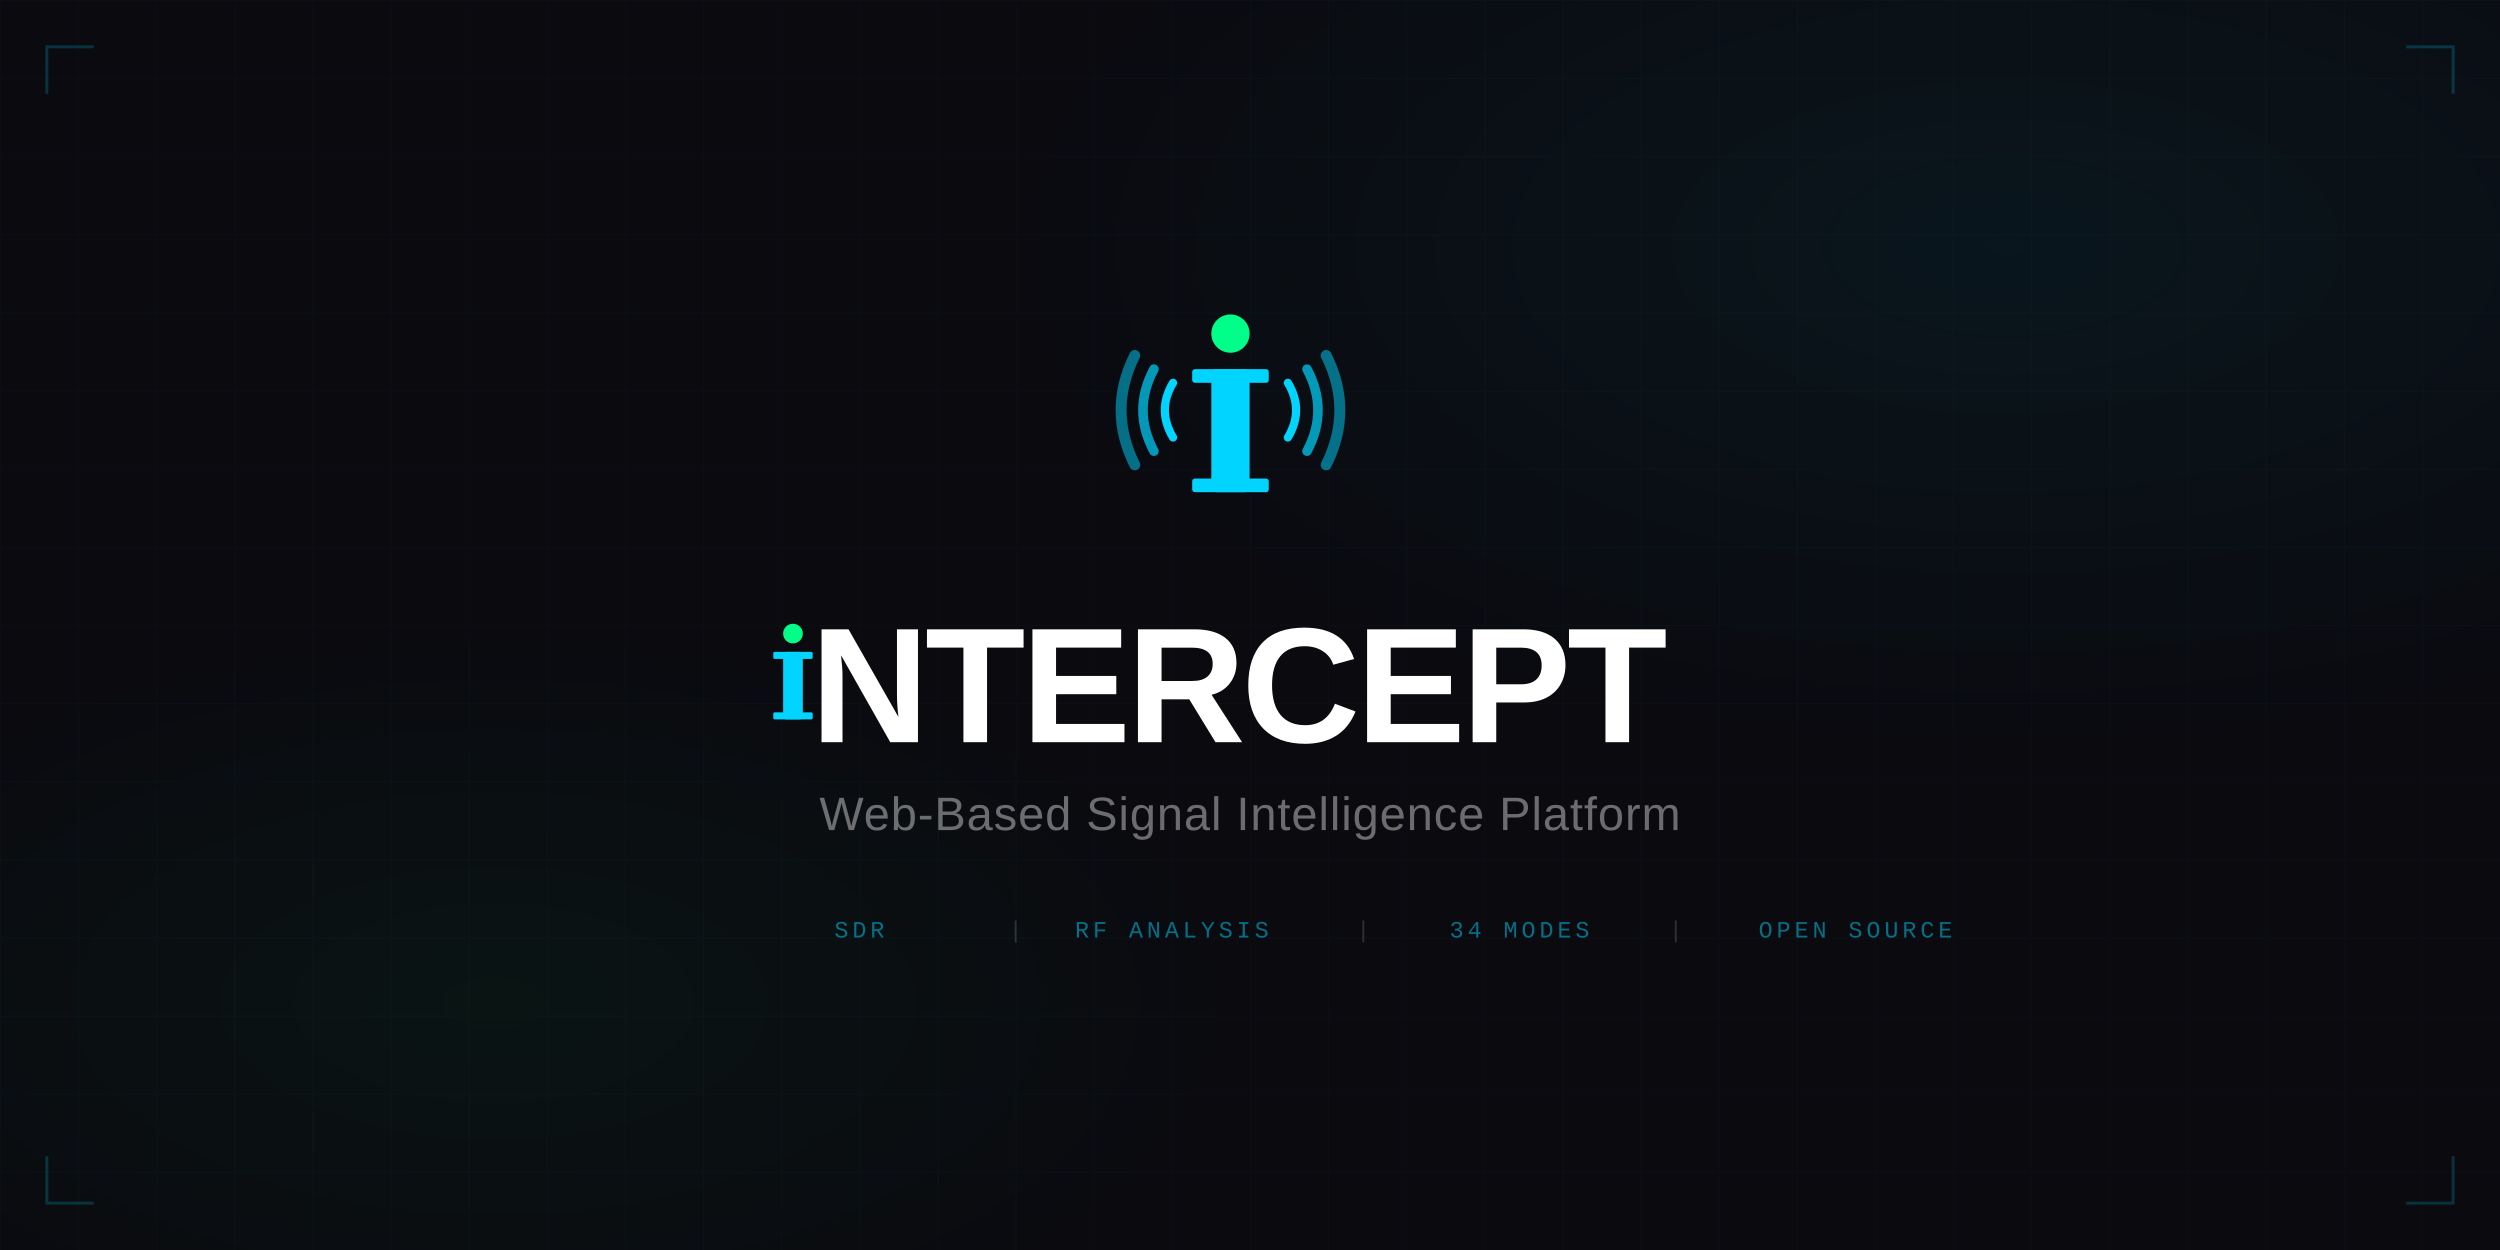
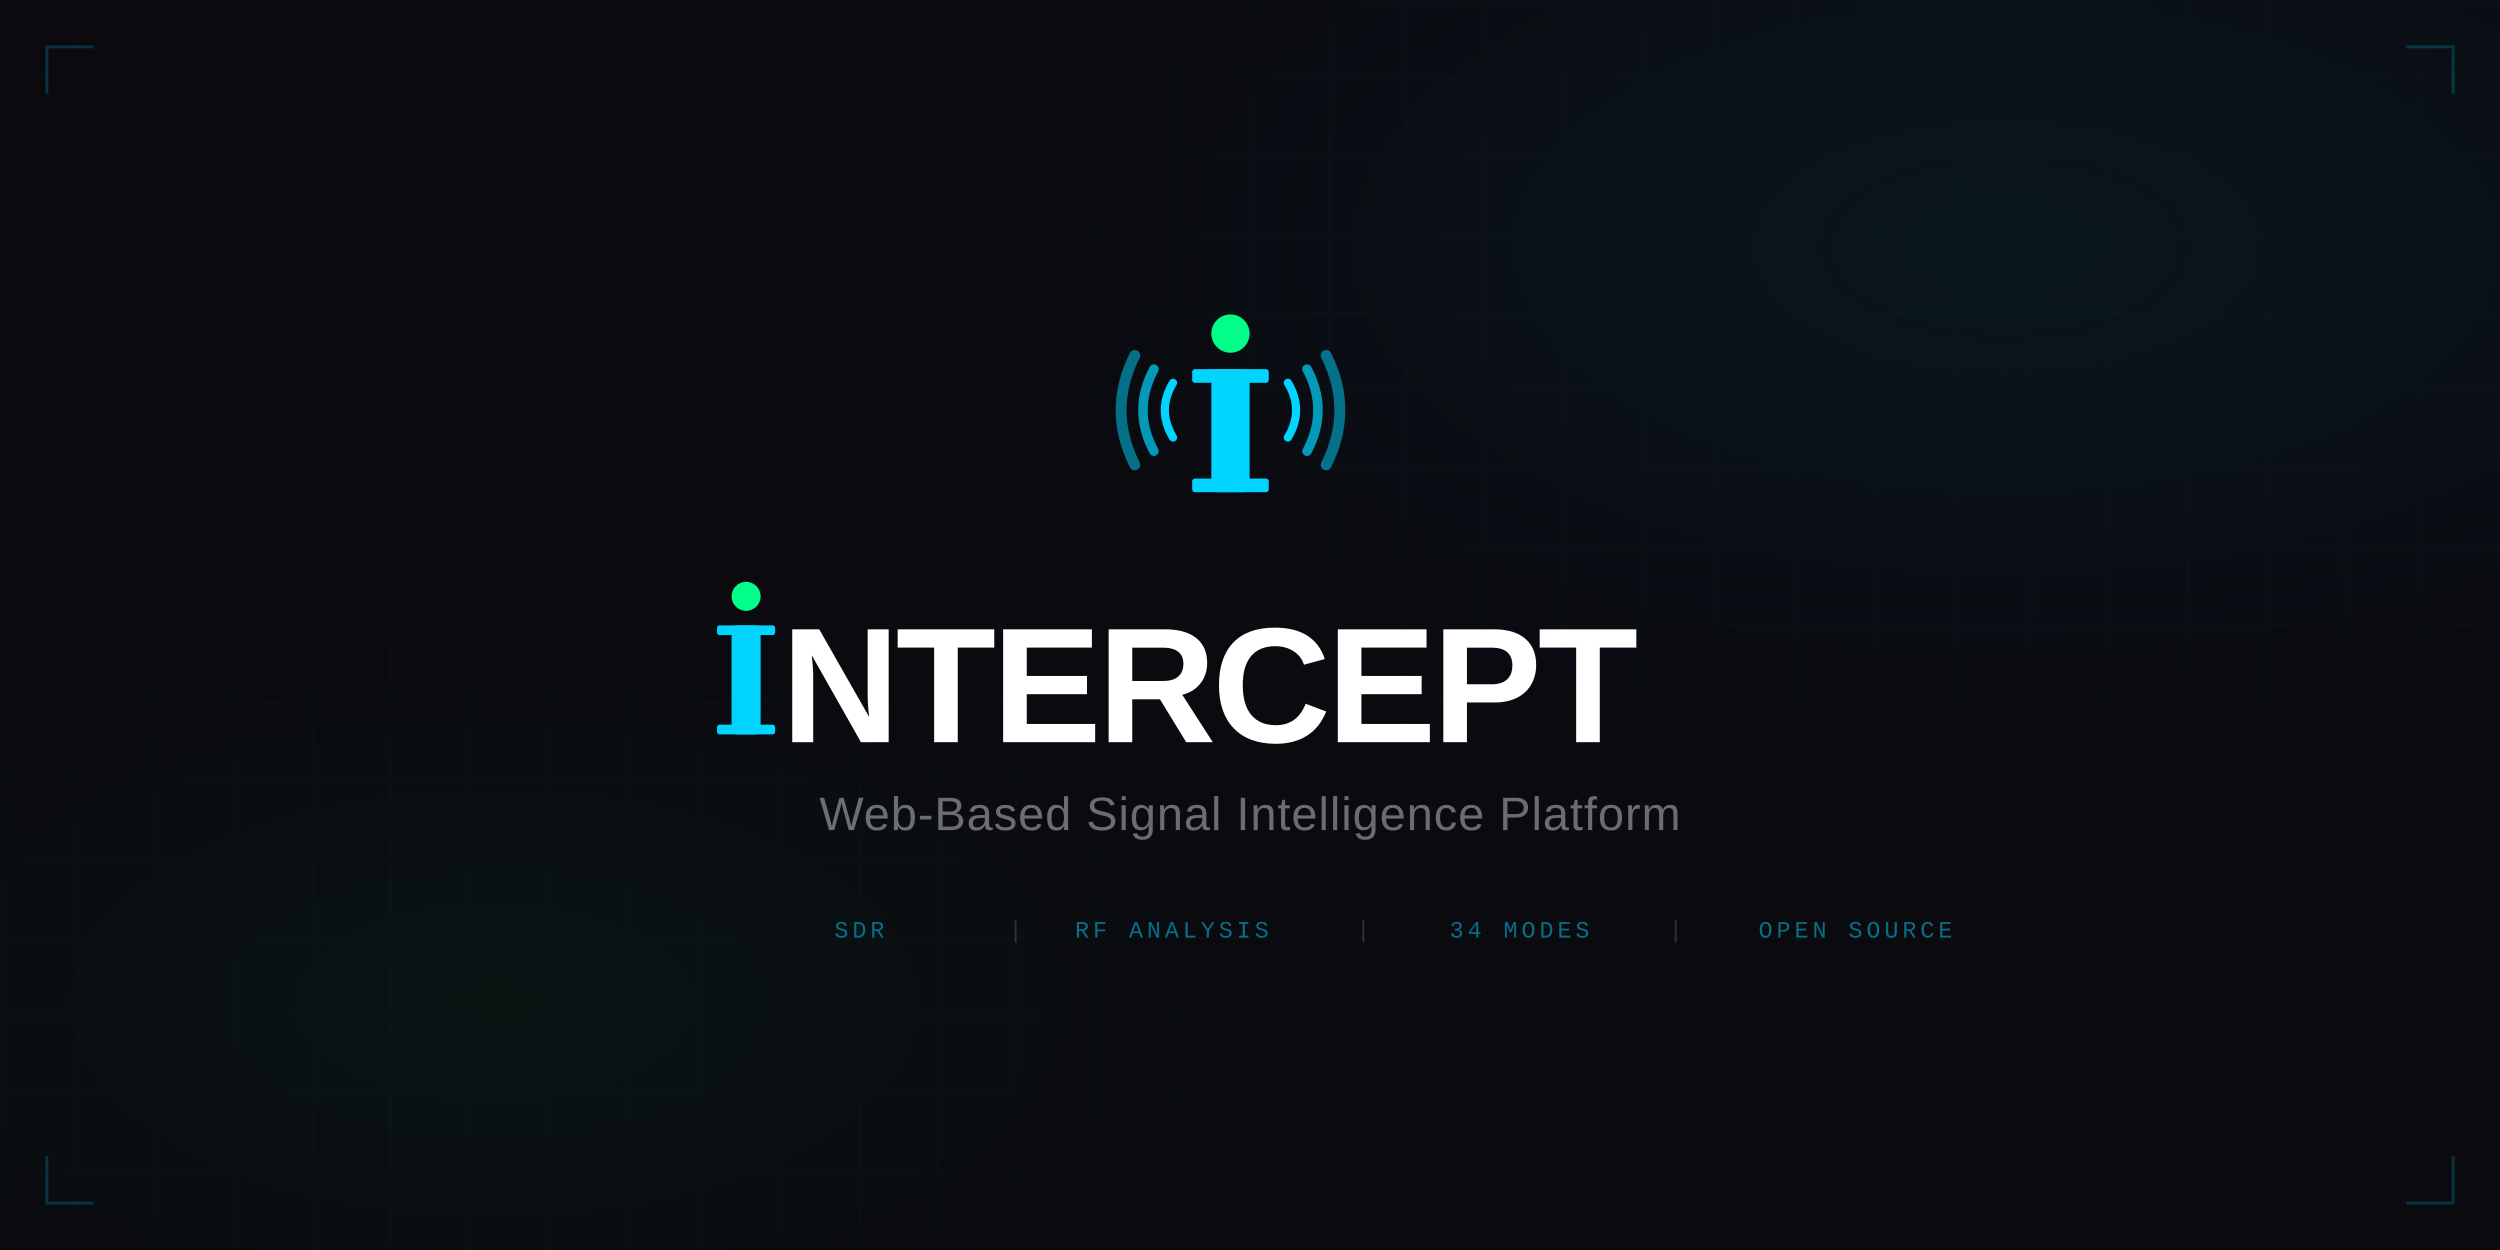
<svg xmlns="http://www.w3.org/2000/svg" viewBox="0 0 1280 640" width="1280" height="640">
  <defs>
    <pattern id="grid" width="40" height="40" patternUnits="userSpaceOnUse">
      <path d="M 40 0 L 0 0 0 40" fill="none" stroke="rgba(0,212,255,0.025)" stroke-width="1" />
    </pattern>
    <radialGradient id="glow1" cx="80%" cy="20%" r="40%">
      <stop offset="0%" stop-color="#00d4ff" stop-opacity="0.06" />
      <stop offset="100%" stop-color="#00d4ff" stop-opacity="0" />
    </radialGradient>
    <radialGradient id="glow2" cx="20%" cy="80%" r="30%">
      <stop offset="0%" stop-color="#00ff88" stop-opacity="0.04" />
      <stop offset="100%" stop-color="#00ff88" stop-opacity="0" />
    </radialGradient>
  </defs>
  <rect width="1280" height="640" fill="#0a0a0f" />
  <rect width="1280" height="640" fill="url(#grid)" />
  <rect width="1280" height="640" fill="url(#glow1)" />
  <rect width="1280" height="640" fill="url(#glow2)" />
  <g stroke="rgba(0,212,255,0.2)" stroke-width="1.5" fill="none">
    <polyline points="24,48 24,24 48,24" />
    <polyline points="1232,24 1256,24 1256,48" />
    <polyline points="24,592 24,616 48,616" />
    <polyline points="1232,616 1256,616 1256,592" />
  </g>
  <g transform="translate(560, 140) scale(1.4)">
    <path d="M15 30 Q5 50, 15 70" stroke="#00d4ff" stroke-width="4" fill="none" stroke-linecap="round" opacity="0.5" />
    <path d="M22 35 Q14 50, 22 65" stroke="#00d4ff" stroke-width="3.5" fill="none" stroke-linecap="round" opacity="0.7" />
    <path d="M29 40 Q23 50, 29 60" stroke="#00d4ff" stroke-width="3" fill="none" stroke-linecap="round" />
    <path d="M85 30 Q95 50, 85 70" stroke="#00d4ff" stroke-width="4" fill="none" stroke-linecap="round" opacity="0.5" />
    <path d="M78 35 Q86 50, 78 65" stroke="#00d4ff" stroke-width="3.5" fill="none" stroke-linecap="round" opacity="0.7" />
    <path d="M71 40 Q77 50, 71 60" stroke="#00d4ff" stroke-width="3" fill="none" stroke-linecap="round" />
    <circle cx="50" cy="22" r="7" fill="#00ff88" />
    <rect x="43" y="35" width="14" height="45" rx="2" fill="#00d4ff" />
    <rect x="36" y="35" width="28" height="5" rx="1" fill="#00d4ff" />
    <rect x="36" y="75" width="28" height="5" rx="1" fill="#00d4ff" />
  </g>
-   <g transform="translate(370, 310) scale(0.72)">
-     <circle cx="50" cy="20" r="7" fill="#00ff88" />
-     <rect x="43" y="33" width="14" height="48" rx="2" fill="#00d4ff" />
-     <rect x="36" y="33" width="28" height="5" rx="1" fill="#00d4ff" />
-     <rect x="36" y="76" width="28" height="5" rx="1" fill="#00d4ff" />
+   <g transform="translate(320, 283) scale(1.24)">
+     <circle cx="50" cy="18" r="6" fill="#00ff88" />
+     <rect x="44" y="30" width="12" height="45" rx="2" fill="#00d4ff" />
+     <rect x="38" y="30" width="24" height="4" rx="1" fill="#00d4ff" />
+     <rect x="38" y="71" width="24" height="4" rx="1" fill="#00d4ff" />
  </g>
-   <text x="415" y="380" font-family="'Segoe UI','Helvetica Neue',Arial,sans-serif" font-size="84" font-weight="800" letter-spacing="-2" fill="white">NTERCEPT</text>
+   <text x="400" y="380" font-family="'Segoe UI','Helvetica Neue',Arial,sans-serif" font-size="84" font-weight="800" letter-spacing="-2" fill="white">NTERCEPT</text>
  <text x="640" y="425" text-anchor="middle" font-family="'Segoe UI','Helvetica Neue',Arial,sans-serif" font-size="24" font-weight="300" fill="rgba(255,255,255,0.4)" letter-spacing="0.5">
    Web-Based Signal Intelligence Platform
  </text>
  <g font-family="'Courier New',monospace" font-size="12" fill="rgba(0,212,255,0.5)" letter-spacing="2">
    <text x="440" y="480" text-anchor="middle">SDR</text>
    <text x="520" y="480" text-anchor="middle" fill="rgba(255,255,255,0.15)">|</text>
    <text x="600" y="480" text-anchor="middle">RF ANALYSIS</text>
    <text x="698" y="480" text-anchor="middle" fill="rgba(255,255,255,0.15)">|</text>
    <text x="778" y="480" text-anchor="middle">34 MODES</text>
    <text x="858" y="480" text-anchor="middle" fill="rgba(255,255,255,0.15)">|</text>
    <text x="950" y="480" text-anchor="middle">OPEN SOURCE</text>
  </g>
</svg>
